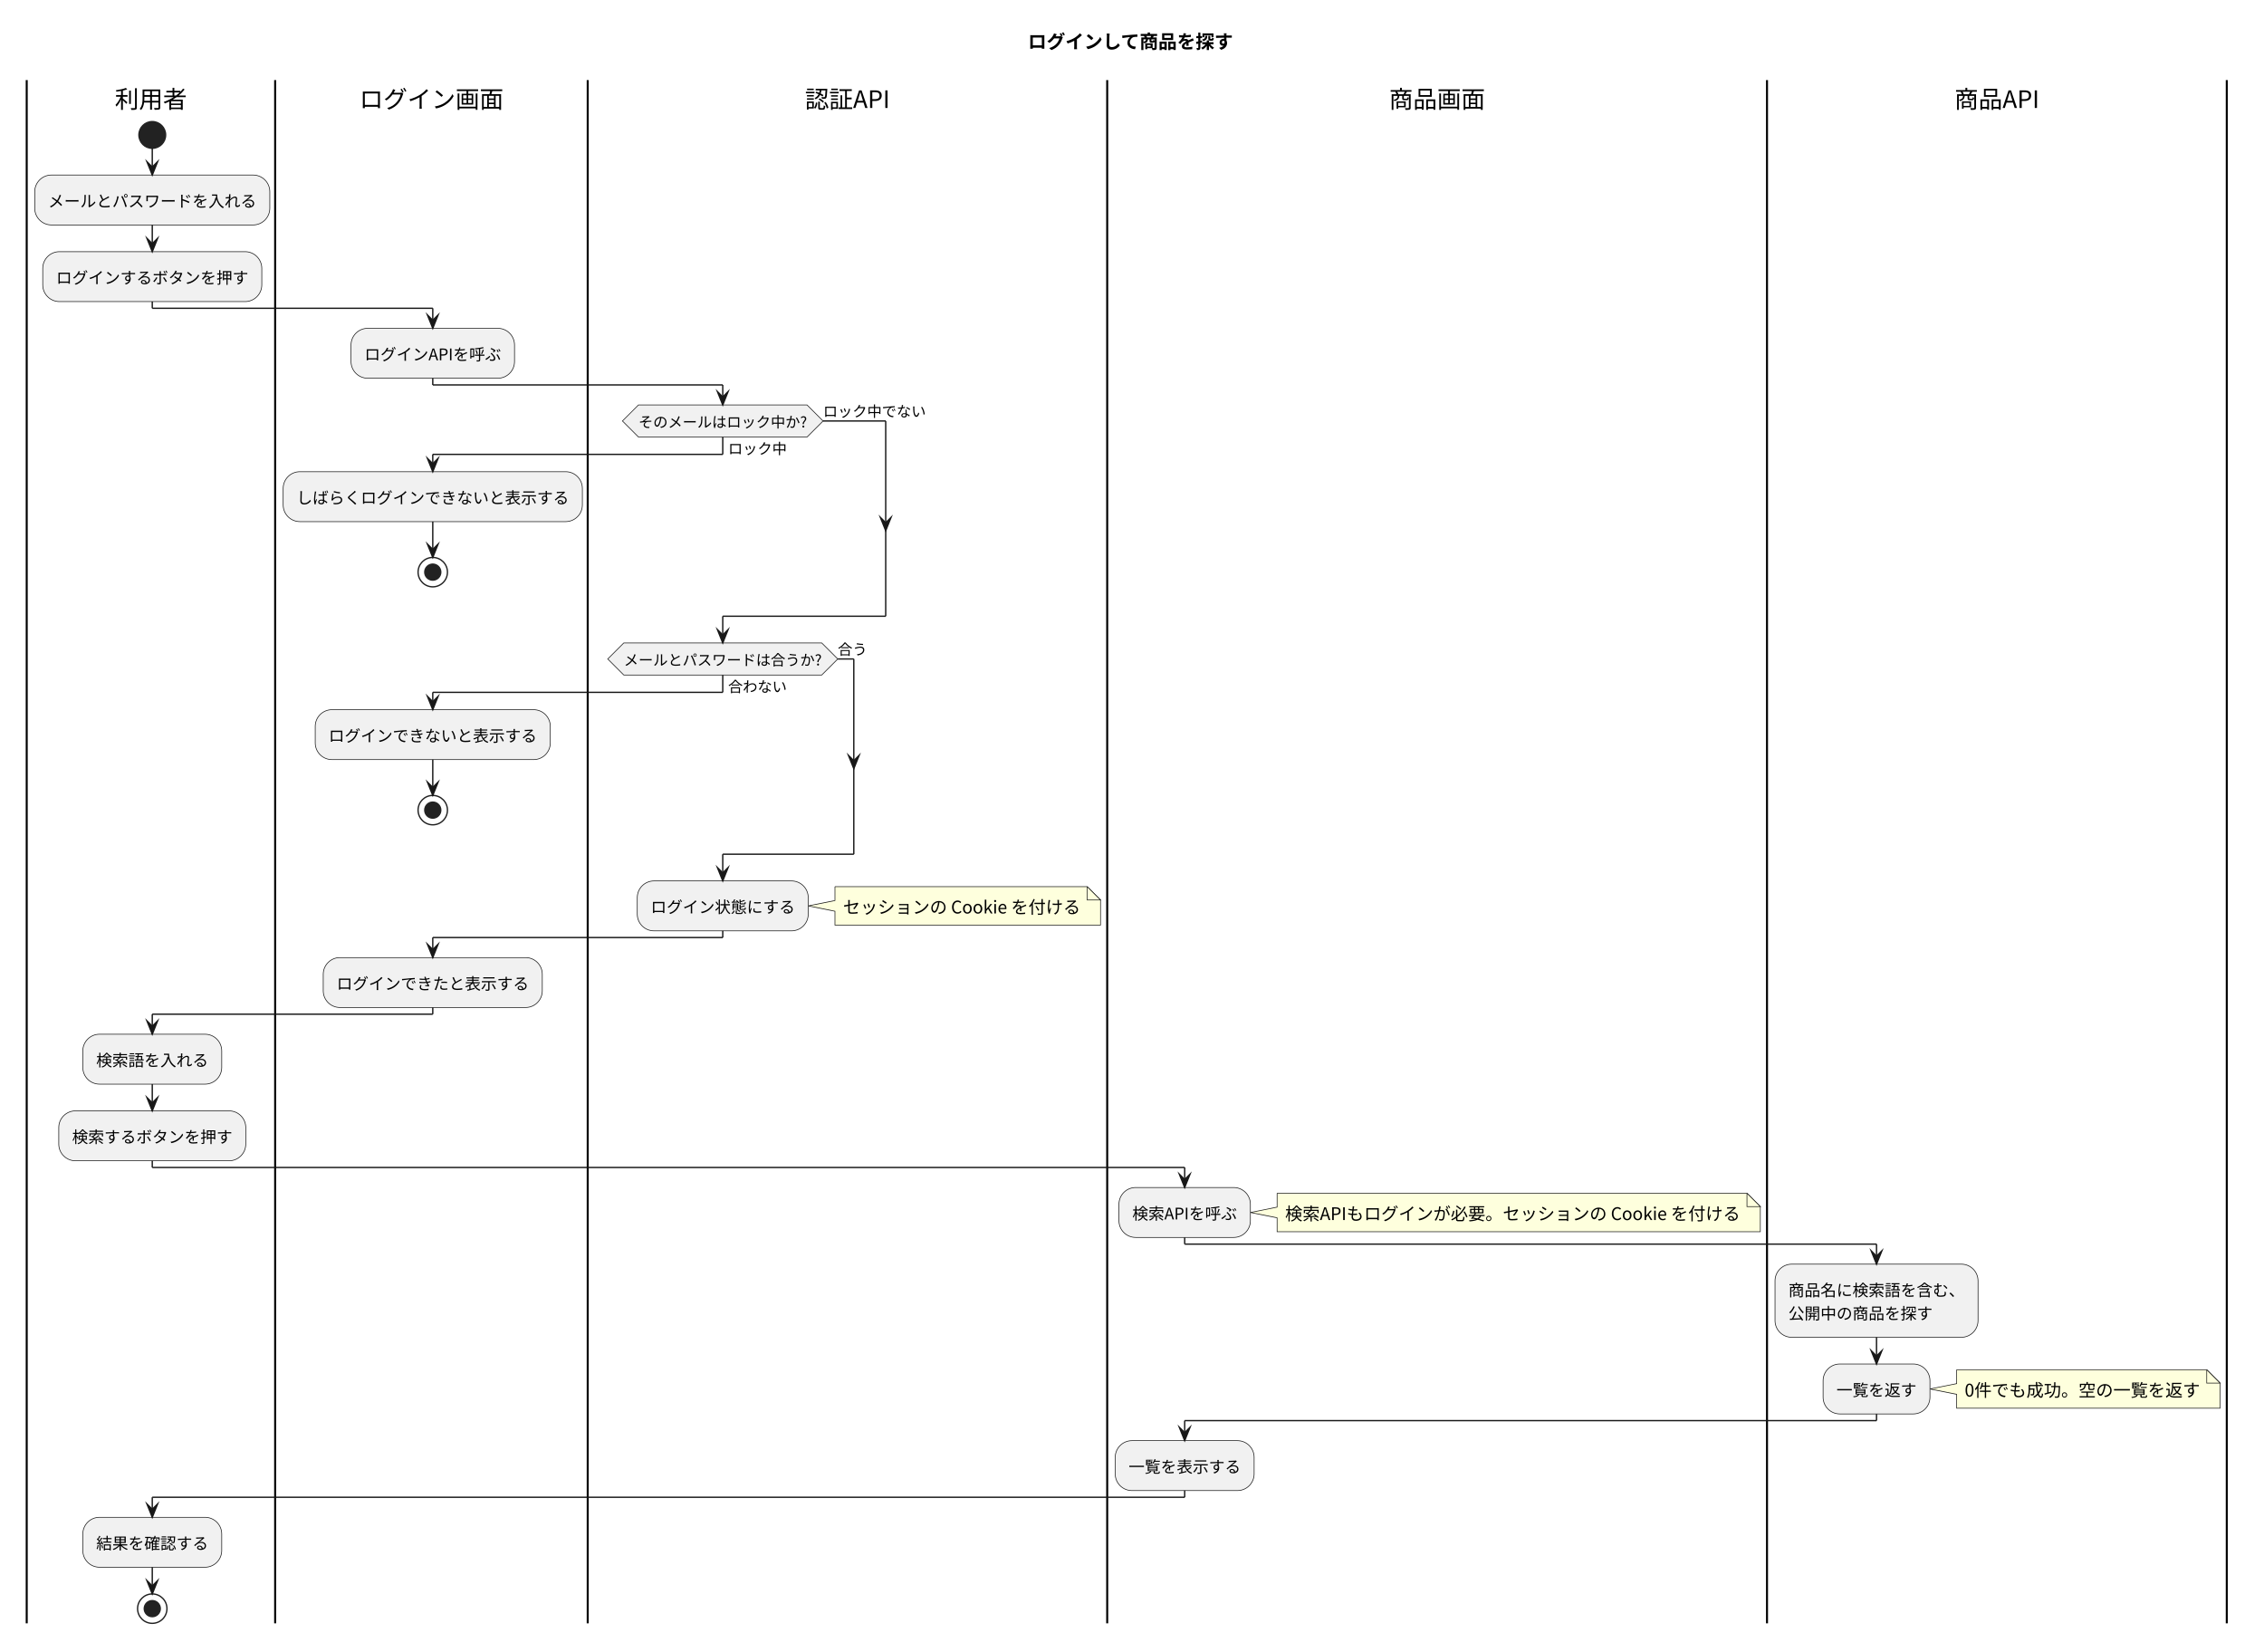
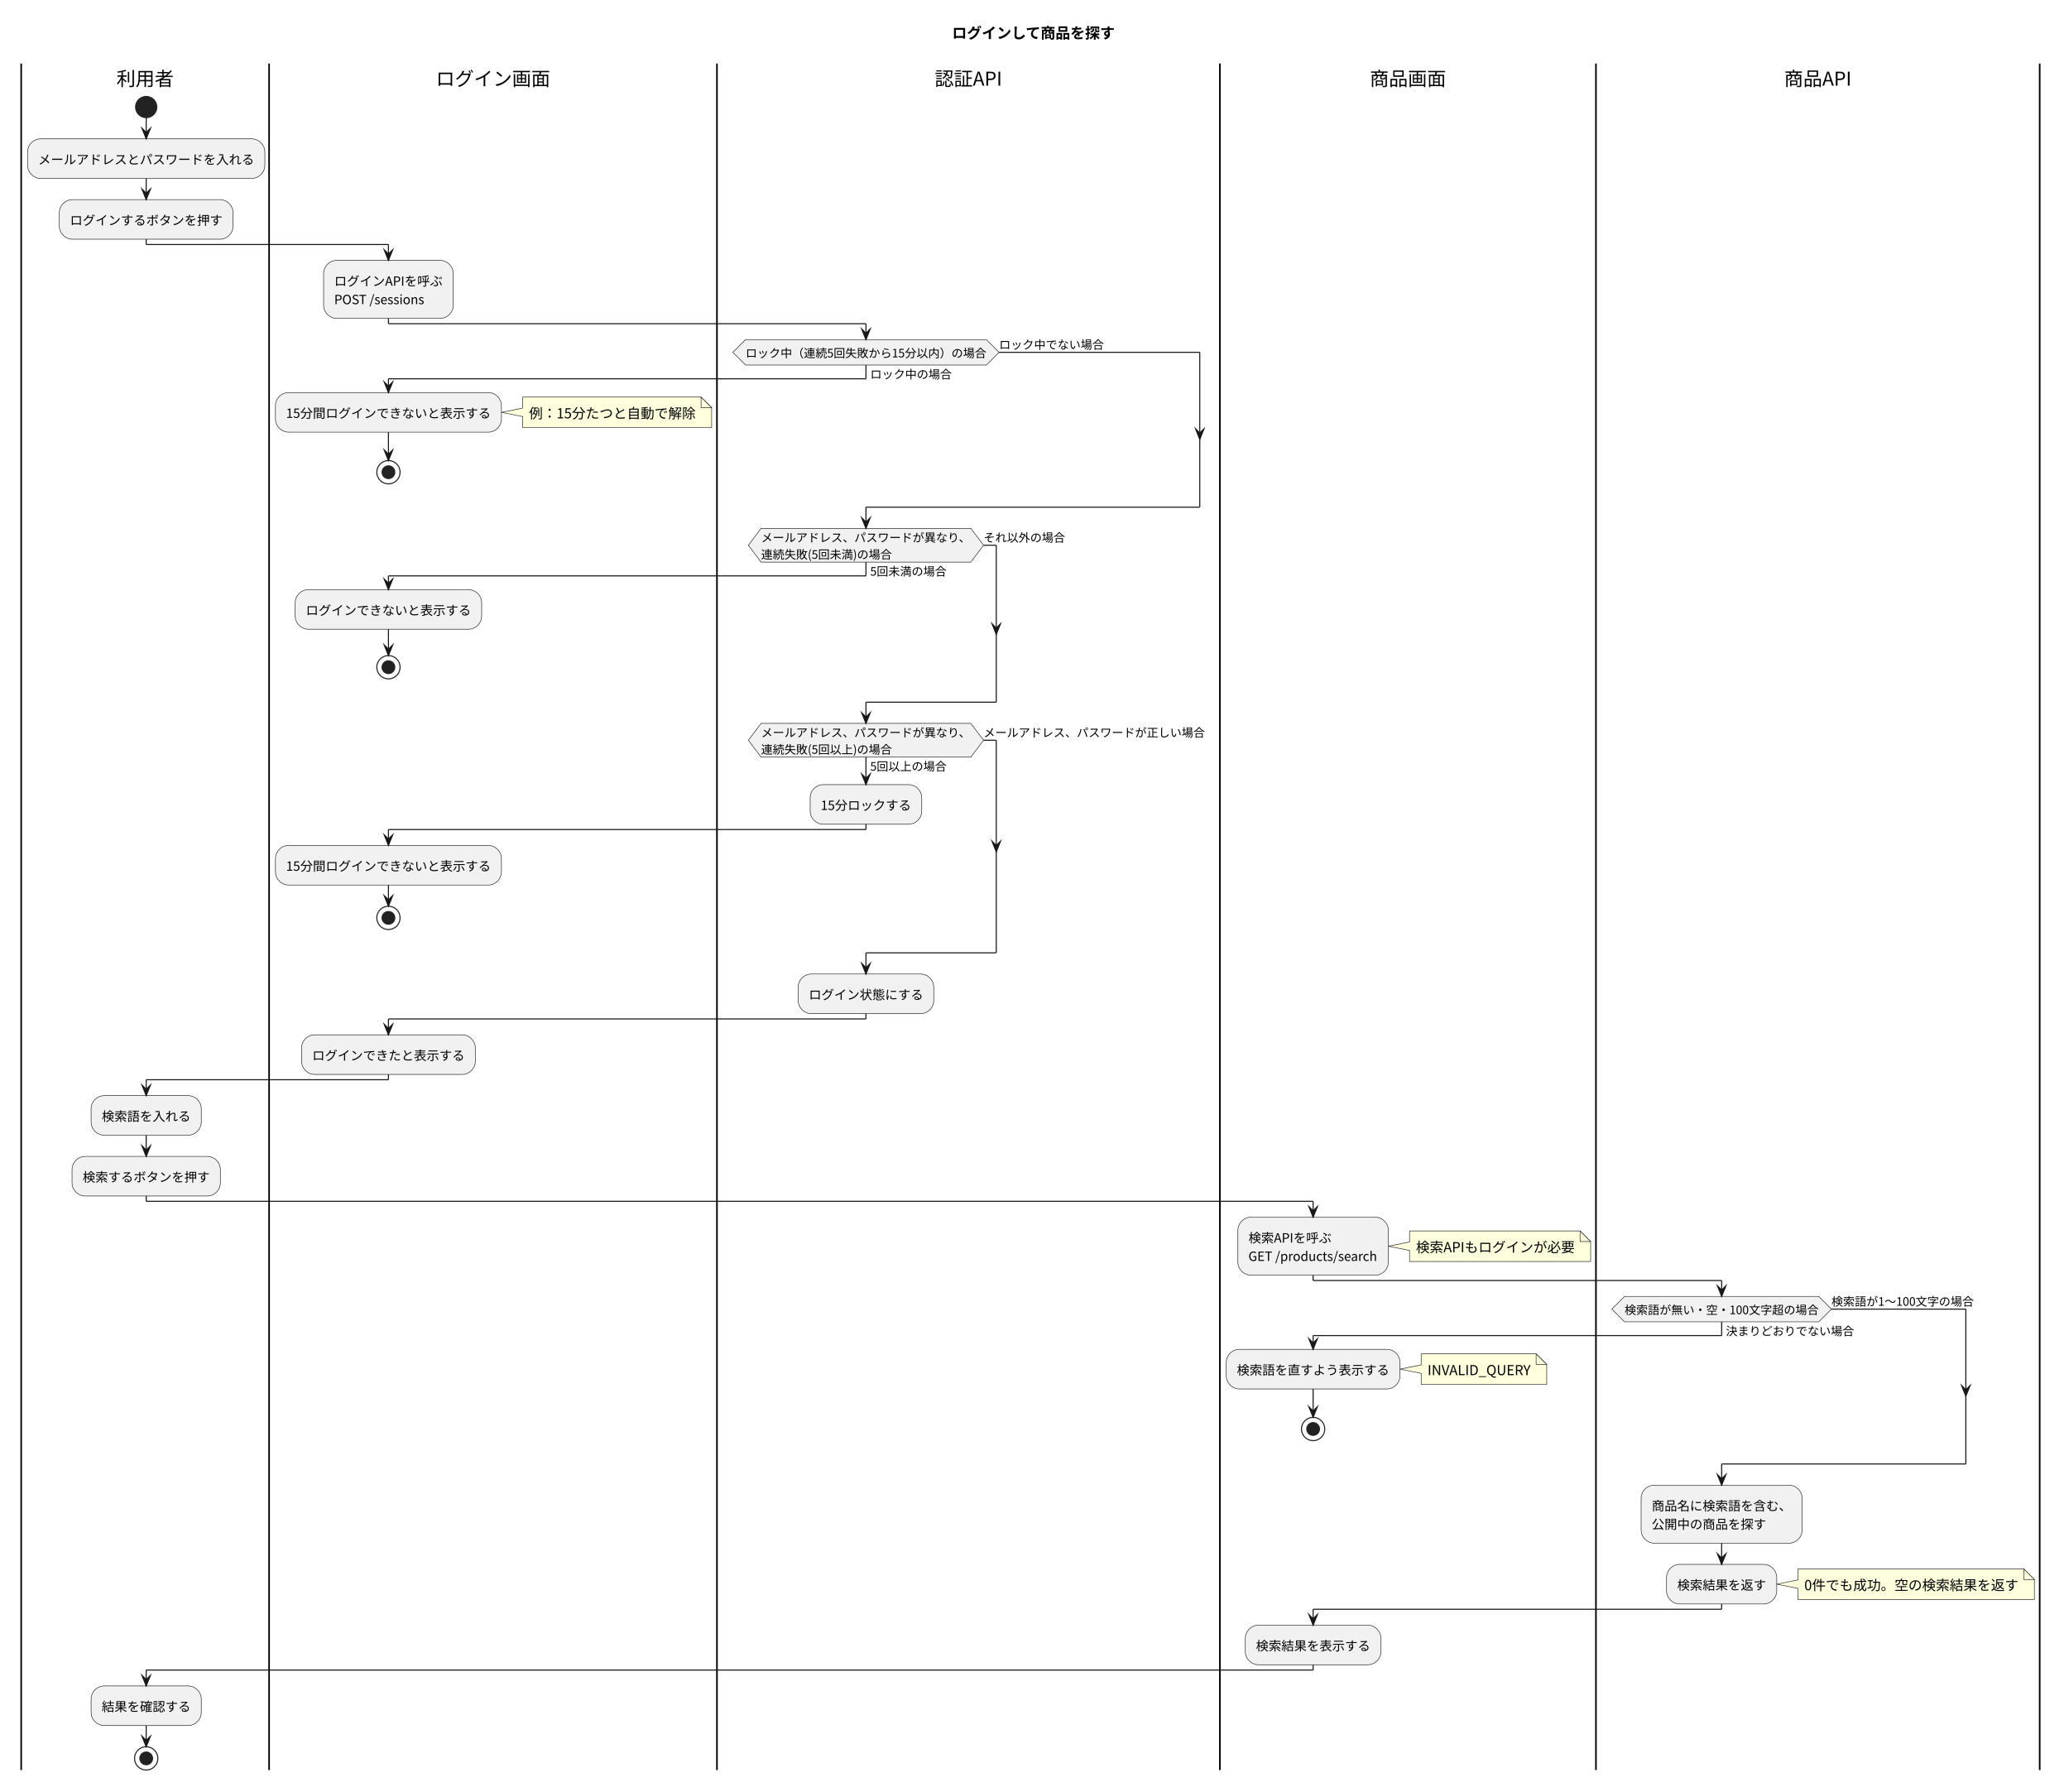
- <svg xmlns="http://www.w3.org/2000/svg" version="1.1" data-diagram-type="ACTIVITY" style="width:1695px;height:1236px;background:#FFFFFF;" width="1695px" height="1236px" viewBox="0 0 1695 1236" zoomAndPan="magnify" preserveAspectRatio="none" contentStyleType="text/css">
+ <svg xmlns="http://www.w3.org/2000/svg" version="1.1" data-diagram-type="ACTIVITY" style="width:1953px;height:1691px;background:#FFFFFF;" width="1953px" height="1691px" viewBox="0 0 1953 1691" zoomAndPan="magnify" preserveAspectRatio="none" contentStyleType="text/css">
  <defs />
  <g font-family="sans-serif" lengthAdjust="spacing">
    <g class="title" data-source-line="7">
-       <text x="769.572" y="36.24" fill="#000" font-size="14" textLength="153.999" font-weight="700" font-family="'Noto Sans CJK JP'">ログインして商品を探す</text>
+       <text x="898.68" y="36.24" fill="#000" font-size="14" textLength="153.999" font-weight="700" font-family="'Noto Sans CJK JP'">ログインして商品を探す</text>
    </g>
-     <rect x="20" y="59.956" width="1648.143" height="26.064" fill="none" style="stroke:none;" />
-     <ellipse cx="114.001" cy="101.02" rx="10" ry="10" fill="#222" style="stroke:#222;stroke-width:1;" />
-     <rect x="26" y="131.02" width="176.001" height="37.376" fill="#F1F1F1" style="stroke:#181818;stroke-width:0.5;" rx="12.5" ry="12.5" />
-     <text x="36" y="154.94" fill="#000" font-size="12" textLength="156.001" font-family="'Noto Sans CJK JP'">メールとパスワードを入れる</text>
-     <rect x="32" y="188.396" width="164.001" height="37.376" fill="#F1F1F1" style="stroke:#181818;stroke-width:0.5;" rx="12.5" ry="12.5" />
-     <text x="42" y="212.316" fill="#000" font-size="12" textLength="144.001" font-family="'Noto Sans CJK JP'">ログインするボタンを押す</text>
-     <rect x="62" y="774.204" width="104.001" height="37.376" fill="#F1F1F1" style="stroke:#181818;stroke-width:0.5;" rx="12.5" ry="12.5" />
-     <text x="72" y="798.124" fill="#000" font-size="12" textLength="84.001" font-family="'Noto Sans CJK JP'">検索語を入れる</text>
-     <rect x="44" y="831.58" width="140.001" height="37.376" fill="#F1F1F1" style="stroke:#181818;stroke-width:0.5;" rx="12.5" ry="12.5" />
-     <text x="54" y="855.501" fill="#000" font-size="12" textLength="120.001" font-family="'Noto Sans CJK JP'">検索するボタンを押す</text>
-     <rect x="62" y="1135.837" width="104.001" height="37.376" fill="#F1F1F1" style="stroke:#181818;stroke-width:0.5;" rx="12.5" ry="12.5" />
-     <text x="72" y="1159.757" fill="#000" font-size="12" textLength="84.001" font-family="'Noto Sans CJK JP'">結果を確認する</text>
-     <ellipse cx="114.001" cy="1204.213" rx="11" ry="11" fill="none" style="stroke:#222;stroke-width:1;" />
-     <ellipse cx="114.001" cy="1204.213" rx="6" ry="6" fill="#222" style="stroke:#222;stroke-width:1;" />
-     <line x1="20" y1="59.956" x2="20" y2="1215.213" style="stroke:#000;stroke-width:1.5;" />
-     <rect x="262.798" y="245.772" width="122.409" height="37.376" fill="#F1F1F1" style="stroke:#181818;stroke-width:0.5;" rx="12.5" ry="12.5" />
-     <text x="272.798" y="269.692" fill="#000" font-size="12" textLength="102.409" font-family="'Noto Sans CJK JP'">ログインAPIを呼ぶ</text>
-     <rect x="212.001" y="353.112" width="224.002" height="37.376" fill="#F1F1F1" style="stroke:#181818;stroke-width:0.5;" rx="12.5" ry="12.5" />
-     <text x="222.001" y="377.032" fill="#000" font-size="12" textLength="204.002" font-family="'Noto Sans CJK JP'">しばらくログインできないと表示する</text>
-     <ellipse cx="324.002" cy="428.3" rx="11" ry="11" fill="none" style="stroke:#222;stroke-width:1;" />
-     <ellipse cx="324.002" cy="428.3" rx="6" ry="6" fill="#222" style="stroke:#222;stroke-width:1;" />
-     <rect x="236.001" y="531.264" width="176.001" height="37.376" fill="#F1F1F1" style="stroke:#181818;stroke-width:0.5;" rx="12.5" ry="12.5" />
-     <text x="246.001" y="555.184" fill="#000" font-size="12" textLength="156.001" font-family="'Noto Sans CJK JP'">ログインできないと表示する</text>
-     <ellipse cx="324.002" cy="606.452" rx="11" ry="11" fill="none" style="stroke:#222;stroke-width:1;" />
-     <ellipse cx="324.002" cy="606.452" rx="6" ry="6" fill="#222" style="stroke:#222;stroke-width:1;" />
-     <rect x="242.001" y="716.828" width="164.001" height="37.376" fill="#F1F1F1" style="stroke:#181818;stroke-width:0.5;" rx="12.5" ry="12.5" />
-     <text x="252.001" y="740.748" fill="#000" font-size="12" textLength="144.001" font-family="'Noto Sans CJK JP'">ログインできたと表示する</text>
-     <line x1="206.001" y1="59.956" x2="206.001" y2="1215.213" style="stroke:#000;stroke-width:1.5;" />
-     <polygon points="478.003,303.148,604.216,303.148,616.216,315.148,604.216,327.148,478.003,327.148,466.003,315.148,478.003,303.148" fill="#F1F1F1" style="stroke:#181818;stroke-width:0.5;stroke-linejoin:miter;stroke-miterlimit:10;" />
-     <text x="545.109" y="339.908" fill="#000" font-size="11" textLength="44" font-family="'Noto Sans CJK JP'">ロック中</text>
-     <text x="478.003" y="319.944" fill="#000" font-size="11" textLength="126.213" font-family="'Noto Sans CJK JP'">そのメールはロック中か?</text>
-     <text x="616.216" y="311.98" fill="#000" font-size="11" textLength="76.999" font-family="'Noto Sans CJK JP'">ロック中でない</text>
-     <polygon points="467.003,481.3,615.216,481.3,627.216,493.3,615.216,505.3,467.003,505.3,455.003,493.3,467.003,481.3" fill="#F1F1F1" style="stroke:#181818;stroke-width:0.5;stroke-linejoin:miter;stroke-miterlimit:10;" />
-     <text x="545.109" y="518.06" fill="#000" font-size="11" textLength="44" font-family="'Noto Sans CJK JP'">合わない</text>
-     <text x="467.003" y="498.096" fill="#000" font-size="11" textLength="148.213" font-family="'Noto Sans CJK JP'">メールとパスワードは合うか?</text>
-     <text x="627.216" y="490.132" fill="#000" font-size="11" textLength="22" font-family="'Noto Sans CJK JP'">合う</text>
-     <path d="M625.11,663.728 L625.11,674.14 L605.11,678.14 L625.11,682.14 L625.11,692.552 A0,0 0 0 0 625.11,692.552 L823.937,692.552 A0,0 0 0 0 823.937,692.552 L823.937,673.728 L813.937,663.728 L625.11,663.728 A0,0 0 0 0 625.11,663.728" style="stroke:#181818;stroke-width:0.5;" fill="#FEFFDD" />
-     <path d="M813.937,663.728 L813.937,673.728 L823.937,673.728 L813.937,663.728" style="stroke:#181818;stroke-width:0.5;" fill="#FEFFDD" />
-     <text x="631.11" y="683.808" fill="#000" font-size="13" textLength="177.827" font-family="'Noto Sans CJK JP'">セッションの Cookie を付ける</text>
-     <rect x="477.109" y="659.452" width="128.001" height="37.376" fill="#F1F1F1" style="stroke:#181818;stroke-width:0.5;" rx="12.5" ry="12.5" />
-     <text x="487.109" y="683.372" fill="#000" font-size="12" textLength="108.001" font-family="'Noto Sans CJK JP'">ログイン状態にする</text>
-     <line x1="440.003" y1="59.956" x2="440.003" y2="1215.213" style="stroke:#000;stroke-width:1.5;" />
-     <path d="M956.141,893.233 L956.141,903.645 L936.141,907.645 L956.141,911.645 L956.141,922.057 A0,0 0 0 0 956.141,922.057 L1317.911,922.057 A0,0 0 0 0 1317.911,922.057 L1317.911,903.233 L1307.911,893.233 L956.141,893.233 A0,0 0 0 0 956.141,893.233" style="stroke:#181818;stroke-width:0.5;" fill="#FEFFDD" />
-     <path d="M1307.911,893.233 L1307.911,903.233 L1317.911,903.233 L1307.911,893.233" style="stroke:#181818;stroke-width:0.5;" fill="#FEFFDD" />
-     <text x="962.141" y="913.313" fill="#000" font-size="13" textLength="340.769" font-family="'Noto Sans CJK JP'">検索APIもログインが必要。セッションの Cookie を付ける</text>
-     <rect x="837.733" y="888.957" width="98.409" height="37.376" fill="#F1F1F1" style="stroke:#181818;stroke-width:0.5;" rx="12.5" ry="12.5" />
-     <text x="847.733" y="912.877" fill="#000" font-size="12" textLength="78.409" font-family="'Noto Sans CJK JP'">検索APIを呼ぶ</text>
-     <rect x="834.937" y="1078.461" width="104.001" height="37.376" fill="#F1F1F1" style="stroke:#181818;stroke-width:0.5;" rx="12.5" ry="12.5" />
-     <text x="844.937" y="1102.381" fill="#000" font-size="12" textLength="84.001" font-family="'Noto Sans CJK JP'">一覧を表示する</text>
-     <line x1="828.937" y1="59.956" x2="828.937" y2="1215.213" style="stroke:#000;stroke-width:1.5;" />
-     <rect x="1328.911" y="946.333" width="152.001" height="54.752" fill="#F1F1F1" style="stroke:#181818;stroke-width:0.5;" rx="12.5" ry="12.5" />
-     <text x="1338.911" y="970.253" fill="#000" font-size="12" textLength="132.001" font-family="'Noto Sans CJK JP'">商品名に検索語を含む、</text>
-     <text x="1338.911" y="987.629" fill="#000" font-size="12" textLength="108.001" font-family="'Noto Sans CJK JP'">公開中の商品を探す</text>
-     <path d="M1464.912,1025.361 L1464.912,1035.773 L1444.912,1039.773 L1464.912,1043.773 L1464.912,1054.185 A0,0 0 0 0 1464.912,1054.185 L1662.127,1054.185 A0,0 0 0 0 1662.127,1054.185 L1662.127,1035.361 L1652.127,1025.361 L1464.912,1025.361 A0,0 0 0 0 1464.912,1025.361" style="stroke:#181818;stroke-width:0.5;" fill="#FEFFDD" />
-     <path d="M1652.127,1025.361 L1652.127,1035.361 L1662.127,1035.361 L1652.127,1025.361" style="stroke:#181818;stroke-width:0.5;" fill="#FEFFDD" />
-     <text x="1470.912" y="1045.441" fill="#000" font-size="13" textLength="176.215" font-family="'Noto Sans CJK JP'">0件でも成功。空の一覧を返す</text>
-     <rect x="1364.911" y="1021.085" width="80" height="37.376" fill="#F1F1F1" style="stroke:#181818;stroke-width:0.5;" rx="12.5" ry="12.5" />
-     <text x="1374.911" y="1045.005" fill="#000" font-size="12" textLength="60" font-family="'Noto Sans CJK JP'">一覧を返す</text>
-     <line x1="1322.911" y1="59.956" x2="1322.911" y2="1215.213" style="stroke:#000;stroke-width:1.5;" />
-     <line x1="1667.127" y1="59.956" x2="1667.127" y2="1215.213" style="stroke:#000;stroke-width:1.5;" />
-     <line x1="114.001" y1="111.02" x2="114.001" y2="131.02" style="stroke:#181818;stroke-width:1;" />
-     <polygon points="110.001,121.02,114.001,131.02,118.001,121.02,114.001,125.02" fill="#181818" style="stroke:#181818;stroke-width:1;stroke-linejoin:miter;stroke-miterlimit:10;" />
-     <line x1="114.001" y1="168.396" x2="114.001" y2="188.396" style="stroke:#181818;stroke-width:1;" />
-     <polygon points="110.001,178.396,114.001,188.396,118.001,178.396,114.001,182.396" fill="#181818" style="stroke:#181818;stroke-width:1;stroke-linejoin:miter;stroke-miterlimit:10;" />
-     <line x1="114.001" y1="811.58" x2="114.001" y2="831.58" style="stroke:#181818;stroke-width:1;" />
-     <polygon points="110.001,821.58,114.001,831.58,118.001,821.58,114.001,825.58" fill="#181818" style="stroke:#181818;stroke-width:1;stroke-linejoin:miter;stroke-miterlimit:10;" />
-     <line x1="114.001" y1="1173.213" x2="114.001" y2="1193.213" style="stroke:#181818;stroke-width:1;" />
-     <polygon points="110.001,1183.213,114.001,1193.213,118.001,1183.213,114.001,1187.213" fill="#181818" style="stroke:#181818;stroke-width:1;stroke-linejoin:miter;stroke-miterlimit:10;" />
-     <line x1="324.002" y1="390.488" x2="324.002" y2="417.3" style="stroke:#181818;stroke-width:1;" />
-     <polygon points="320.002,407.3,324.002,417.3,328.002,407.3,324.002,411.3" fill="#181818" style="stroke:#181818;stroke-width:1;stroke-linejoin:miter;stroke-miterlimit:10;" />
-     <line x1="324.002" y1="568.64" x2="324.002" y2="595.452" style="stroke:#181818;stroke-width:1;" />
-     <polygon points="320.002,585.452,324.002,595.452,328.002,585.452,324.002,589.452" fill="#181818" style="stroke:#181818;stroke-width:1;stroke-linejoin:miter;stroke-miterlimit:10;" />
-     <line x1="616.216" y1="315.148" x2="663.11" y2="315.148" style="stroke:#181818;stroke-width:1;" />
-     <polygon points="659.11,387.3,663.11,397.3,667.11,387.3,663.11,391.3" fill="#181818" style="stroke:#181818;stroke-width:1;stroke-linejoin:miter;stroke-miterlimit:10;" />
-     <line x1="663.11" y1="315.148" x2="663.11" y2="461.3" style="stroke:#181818;stroke-width:1;" />
-     <line x1="663.11" y1="461.3" x2="541.109" y2="461.3" style="stroke:#181818;stroke-width:1;" />
-     <line x1="541.109" y1="461.3" x2="541.109" y2="481.3" style="stroke:#181818;stroke-width:1;" />
-     <polygon points="537.109,471.3,541.109,481.3,545.109,471.3,541.109,475.3" fill="#181818" style="stroke:#181818;stroke-width:1;stroke-linejoin:miter;stroke-miterlimit:10;" />
-     <line x1="627.216" y1="493.3" x2="639.216" y2="493.3" style="stroke:#181818;stroke-width:1;" />
-     <polygon points="635.216,565.452,639.216,575.452,643.216,565.452,639.216,569.452" fill="#181818" style="stroke:#181818;stroke-width:1;stroke-linejoin:miter;stroke-miterlimit:10;" />
-     <line x1="639.216" y1="493.3" x2="639.216" y2="639.452" style="stroke:#181818;stroke-width:1;" />
-     <line x1="639.216" y1="639.452" x2="541.109" y2="639.452" style="stroke:#181818;stroke-width:1;" />
-     <line x1="541.109" y1="639.452" x2="541.109" y2="659.452" style="stroke:#181818;stroke-width:1;" />
-     <polygon points="537.109,649.452,541.109,659.452,545.109,649.452,541.109,653.452" fill="#181818" style="stroke:#181818;stroke-width:1;stroke-linejoin:miter;stroke-miterlimit:10;" />
-     <line x1="1404.911" y1="1001.085" x2="1404.911" y2="1021.085" style="stroke:#181818;stroke-width:1;" />
-     <polygon points="1400.911,1011.085,1404.911,1021.085,1408.911,1011.085,1404.911,1015.085" fill="#181818" style="stroke:#181818;stroke-width:1;stroke-linejoin:miter;stroke-miterlimit:10;" />
-     <line x1="114.001" y1="225.772" x2="114.001" y2="230.772" style="stroke:#181818;stroke-width:1;" />
-     <line x1="114.001" y1="230.772" x2="324.002" y2="230.772" style="stroke:#181818;stroke-width:1;" />
-     <line x1="324.002" y1="230.772" x2="324.002" y2="245.772" style="stroke:#181818;stroke-width:1;" />
-     <polygon points="320.002,235.772,324.002,245.772,328.002,235.772,324.002,239.772" fill="#181818" style="stroke:#181818;stroke-width:1;stroke-linejoin:miter;stroke-miterlimit:10;" />
-     <line x1="541.109" y1="327.148" x2="541.109" y2="340.13" style="stroke:#181818;stroke-width:1;" />
-     <line x1="541.109" y1="340.13" x2="324.002" y2="340.13" style="stroke:#181818;stroke-width:1;" />
-     <line x1="324.002" y1="340.13" x2="324.002" y2="353.112" style="stroke:#181818;stroke-width:1;" />
-     <polygon points="320.002,343.112,324.002,353.112,328.002,343.112,324.002,347.112" fill="#181818" style="stroke:#181818;stroke-width:1;stroke-linejoin:miter;stroke-miterlimit:10;" />
-     <line x1="324.002" y1="283.148" x2="324.002" y2="288.148" style="stroke:#181818;stroke-width:1;" />
-     <line x1="324.002" y1="288.148" x2="541.109" y2="288.148" style="stroke:#181818;stroke-width:1;" />
-     <line x1="541.109" y1="288.148" x2="541.109" y2="303.148" style="stroke:#181818;stroke-width:1;" />
-     <polygon points="537.109,293.148,541.109,303.148,545.109,293.148,541.109,297.148" fill="#181818" style="stroke:#181818;stroke-width:1;stroke-linejoin:miter;stroke-miterlimit:10;" />
-     <line x1="541.109" y1="505.3" x2="541.109" y2="518.282" style="stroke:#181818;stroke-width:1;" />
-     <line x1="541.109" y1="518.282" x2="324.002" y2="518.282" style="stroke:#181818;stroke-width:1;" />
-     <line x1="324.002" y1="518.282" x2="324.002" y2="531.264" style="stroke:#181818;stroke-width:1;" />
-     <polygon points="320.002,521.264,324.002,531.264,328.002,521.264,324.002,525.264" fill="#181818" style="stroke:#181818;stroke-width:1;stroke-linejoin:miter;stroke-miterlimit:10;" />
-     <line x1="541.109" y1="696.828" x2="541.109" y2="701.828" style="stroke:#181818;stroke-width:1;" />
-     <line x1="541.109" y1="701.828" x2="324.002" y2="701.828" style="stroke:#181818;stroke-width:1;" />
-     <line x1="324.002" y1="701.828" x2="324.002" y2="716.828" style="stroke:#181818;stroke-width:1;" />
-     <polygon points="320.002,706.828,324.002,716.828,328.002,706.828,324.002,710.828" fill="#181818" style="stroke:#181818;stroke-width:1;stroke-linejoin:miter;stroke-miterlimit:10;" />
-     <line x1="324.002" y1="754.204" x2="324.002" y2="759.204" style="stroke:#181818;stroke-width:1;" />
-     <line x1="324.002" y1="759.204" x2="114.001" y2="759.204" style="stroke:#181818;stroke-width:1;" />
-     <line x1="114.001" y1="759.204" x2="114.001" y2="774.204" style="stroke:#181818;stroke-width:1;" />
-     <polygon points="110.001,764.204,114.001,774.204,118.001,764.204,114.001,768.204" fill="#181818" style="stroke:#181818;stroke-width:1;stroke-linejoin:miter;stroke-miterlimit:10;" />
-     <line x1="114.001" y1="868.957" x2="114.001" y2="873.957" style="stroke:#181818;stroke-width:1;" />
-     <line x1="114.001" y1="873.957" x2="886.937" y2="873.957" style="stroke:#181818;stroke-width:1;" />
-     <line x1="886.937" y1="873.957" x2="886.937" y2="888.957" style="stroke:#181818;stroke-width:1;" />
-     <polygon points="882.937,878.957,886.937,888.957,890.937,878.957,886.937,882.957" fill="#181818" style="stroke:#181818;stroke-width:1;stroke-linejoin:miter;stroke-miterlimit:10;" />
-     <line x1="886.937" y1="926.333" x2="886.937" y2="931.333" style="stroke:#181818;stroke-width:1;" />
-     <line x1="886.937" y1="931.333" x2="1404.911" y2="931.333" style="stroke:#181818;stroke-width:1;" />
-     <line x1="1404.911" y1="931.333" x2="1404.911" y2="946.333" style="stroke:#181818;stroke-width:1;" />
-     <polygon points="1400.911,936.333,1404.911,946.333,1408.911,936.333,1404.911,940.333" fill="#181818" style="stroke:#181818;stroke-width:1;stroke-linejoin:miter;stroke-miterlimit:10;" />
-     <line x1="1404.911" y1="1058.461" x2="1404.911" y2="1063.461" style="stroke:#181818;stroke-width:1;" />
-     <line x1="1404.911" y1="1063.461" x2="886.937" y2="1063.461" style="stroke:#181818;stroke-width:1;" />
-     <line x1="886.937" y1="1063.461" x2="886.937" y2="1078.461" style="stroke:#181818;stroke-width:1;" />
-     <polygon points="882.937,1068.461,886.937,1078.461,890.937,1068.461,886.937,1072.461" fill="#181818" style="stroke:#181818;stroke-width:1;stroke-linejoin:miter;stroke-miterlimit:10;" />
-     <line x1="886.937" y1="1115.837" x2="886.937" y2="1120.837" style="stroke:#181818;stroke-width:1;" />
-     <line x1="886.937" y1="1120.837" x2="114.001" y2="1120.837" style="stroke:#181818;stroke-width:1;" />
-     <line x1="114.001" y1="1120.837" x2="114.001" y2="1135.837" style="stroke:#181818;stroke-width:1;" />
-     <polygon points="110.001,1125.837,114.001,1135.837,118.001,1125.837,114.001,1129.837" fill="#181818" style="stroke:#181818;stroke-width:1;stroke-linejoin:miter;stroke-miterlimit:10;" />
-     <text x="86.001" y="80.836" fill="#000" font-size="18" textLength="54" font-family="'Noto Sans CJK JP'">利用者</text>
-     <text x="269.002" y="80.836" fill="#000" font-size="18" textLength="107.999" font-family="'Noto Sans CJK JP'">ログイン画面</text>
-     <text x="602.664" y="80.836" fill="#000" font-size="18" textLength="63.612" font-family="'Noto Sans CJK JP'">認証API</text>
-     <text x="1039.924" y="80.836" fill="#000" font-size="18" textLength="72" font-family="'Noto Sans CJK JP'">商品画面</text>
-     <text x="1463.213" y="80.836" fill="#000" font-size="18" textLength="63.612" font-family="'Noto Sans CJK JP'">商品API</text>
+     <rect x="20" y="59.956" width="1906.358" height="26.064" fill="none" style="stroke:none;" />
+     <ellipse cx="138.001" cy="101.02" rx="10" ry="10" fill="#222" style="stroke:#222;stroke-width:1;" />
+     <rect x="26" y="131.02" width="224.002" height="37.376" fill="#F1F1F1" style="stroke:#181818;stroke-width:0.5;" rx="12.5" ry="12.5" />
+     <text x="36" y="154.94" fill="#000" font-size="12" textLength="204.002" font-family="'Noto Sans CJK JP'">メールアドレスとパスワードを入れる</text>
+     <rect x="56" y="188.396" width="164.001" height="37.376" fill="#F1F1F1" style="stroke:#181818;stroke-width:0.5;" rx="12.5" ry="12.5" />
+     <text x="66" y="212.316" fill="#000" font-size="12" textLength="144.001" font-family="'Noto Sans CJK JP'">ログインするボタンを押す</text>
+     <rect x="86" y="1034.044" width="104.001" height="37.376" fill="#F1F1F1" style="stroke:#181818;stroke-width:0.5;" rx="12.5" ry="12.5" />
+     <text x="96" y="1057.964" fill="#000" font-size="12" textLength="84.001" font-family="'Noto Sans CJK JP'">検索語を入れる</text>
+     <rect x="68" y="1091.42" width="140.001" height="37.376" fill="#F1F1F1" style="stroke:#181818;stroke-width:0.5;" rx="12.5" ry="12.5" />
+     <text x="78" y="1115.34" fill="#000" font-size="12" textLength="120.001" font-family="'Noto Sans CJK JP'">検索するボタンを押す</text>
+     <rect x="86" y="1591.205" width="104.001" height="37.376" fill="#F1F1F1" style="stroke:#181818;stroke-width:0.5;" rx="12.5" ry="12.5" />
+     <text x="96" y="1615.125" fill="#000" font-size="12" textLength="84.001" font-family="'Noto Sans CJK JP'">結果を確認する</text>
+     <ellipse cx="138.001" cy="1659.581" rx="11" ry="11" fill="none" style="stroke:#222;stroke-width:1;" />
+     <ellipse cx="138.001" cy="1659.581" rx="6" ry="6" fill="#222" style="stroke:#222;stroke-width:1;" />
+     <line x1="20" y1="59.956" x2="20" y2="1670.581" style="stroke:#000;stroke-width:1.5;" />
+     <rect x="305.458" y="245.772" width="122.409" height="54.752" fill="#F1F1F1" style="stroke:#181818;stroke-width:0.5;" rx="12.5" ry="12.5" />
+     <text x="315.458" y="269.692" fill="#000" font-size="12" textLength="102.409" font-family="'Noto Sans CJK JP'">ログインAPIを呼ぶ</text>
+     <text x="315.458" y="287.068" fill="#000" font-size="12" textLength="85.237" font-family="'Noto Sans CJK JP'">POST /sessions</text>
+     <path d="M493.323,374.764 L493.323,385.176 L473.323,389.176 L493.323,393.176 L493.323,403.588 A0,0 0 0 0 493.323,403.588 L671.753,403.588 A0,0 0 0 0 671.753,403.588 L671.753,384.764 L661.753,374.764 L493.323,374.764 A0,0 0 0 0 493.323,374.764" style="stroke:#181818;stroke-width:0.5;" fill="#FEFFDD" />
+     <path d="M661.753,374.764 L661.753,384.764 L671.753,384.764 L661.753,374.764" style="stroke:#181818;stroke-width:0.5;" fill="#FEFFDD" />
+     <text x="499.323" y="394.844" fill="#000" font-size="13" textLength="157.43" font-family="'Noto Sans CJK JP'">例：15分たつと自動で解除</text>
+     <rect x="260.002" y="370.488" width="213.321" height="37.376" fill="#F1F1F1" style="stroke:#181818;stroke-width:0.5;" rx="12.5" ry="12.5" />
+     <text x="270.002" y="394.408" fill="#000" font-size="12" textLength="193.321" font-family="'Noto Sans CJK JP'">15分間ログインできないと表示する</text>
+     <ellipse cx="366.662" cy="445.676" rx="11" ry="11" fill="none" style="stroke:#222;stroke-width:1;" />
+     <ellipse cx="366.662" cy="445.676" rx="6" ry="6" fill="#222" style="stroke:#222;stroke-width:1;" />
+     <rect x="278.662" y="556.496" width="176.001" height="37.376" fill="#F1F1F1" style="stroke:#181818;stroke-width:0.5;" rx="12.5" ry="12.5" />
+     <text x="288.662" y="580.416" fill="#000" font-size="12" textLength="156.001" font-family="'Noto Sans CJK JP'">ログインできないと表示する</text>
+     <ellipse cx="366.662" cy="629.72" rx="11" ry="11" fill="none" style="stroke:#222;stroke-width:1;" />
+     <ellipse cx="366.662" cy="629.72" rx="6" ry="6" fill="#222" style="stroke:#222;stroke-width:1;" />
+     <rect x="260.002" y="797.916" width="213.321" height="37.376" fill="#F1F1F1" style="stroke:#181818;stroke-width:0.5;" rx="12.5" ry="12.5" />
+     <text x="270.002" y="821.836" fill="#000" font-size="12" textLength="193.321" font-family="'Noto Sans CJK JP'">15分間ログインできないと表示する</text>
+     <ellipse cx="366.662" cy="866.292" rx="11" ry="11" fill="none" style="stroke:#222;stroke-width:1;" />
+     <ellipse cx="366.662" cy="866.292" rx="6" ry="6" fill="#222" style="stroke:#222;stroke-width:1;" />
+     <rect x="284.662" y="976.668" width="164.001" height="37.376" fill="#F1F1F1" style="stroke:#181818;stroke-width:0.5;" rx="12.5" ry="12.5" />
+     <text x="294.662" y="1000.588" fill="#000" font-size="12" textLength="144.001" font-family="'Noto Sans CJK JP'">ログインできたと表示する</text>
+     <line x1="254.002" y1="59.956" x2="254.002" y2="1670.581" style="stroke:#000;stroke-width:1.5;" />
+     <polygon points="703.753,320.524,931.067,320.524,943.067,332.524,931.067,344.524,703.753,344.524,691.753,332.524,703.753,320.524" fill="#F1F1F1" style="stroke:#181818;stroke-width:0.5;stroke-linejoin:miter;stroke-miterlimit:10;" />
+     <text x="821.41" y="357.284" fill="#000" font-size="11" textLength="76.999" font-family="'Noto Sans CJK JP'">ロック中の場合</text>
+     <text x="703.753" y="337.32" fill="#000" font-size="11" textLength="227.313" font-family="'Noto Sans CJK JP'">ロック中（連続5回失敗から15分以内）の場合</text>
+     <text x="943.067" y="329.356" fill="#000" font-size="11" textLength="98.999" font-family="'Noto Sans CJK JP'">ロック中でない場合</text>
+     <polygon points="718.411,498.676,916.409,498.676,928.409,514.604,916.409,530.532,718.411,530.532,706.411,514.604,718.411,498.676" fill="#F1F1F1" style="stroke:#181818;stroke-width:0.5;stroke-linejoin:miter;stroke-miterlimit:10;" />
+     <text x="821.41" y="543.292" fill="#000" font-size="11" textLength="72.104" font-family="'Noto Sans CJK JP'">5回未満の場合</text>
+     <text x="718.411" y="511.436" fill="#000" font-size="11" textLength="197.999" font-family="'Noto Sans CJK JP'">メールアドレス、パスワードが異なり、</text>
+     <text x="718.411" y="527.364" fill="#000" font-size="11" textLength="123.54" font-family="'Noto Sans CJK JP'">連続失敗(5回未満)の場合</text>
+     <text x="928.409" y="511.436" fill="#000" font-size="11" textLength="76.999" font-family="'Noto Sans CJK JP'">それ以外の場合</text>
+     <rect x="764.75" y="740.54" width="105.321" height="37.376" fill="#F1F1F1" style="stroke:#181818;stroke-width:0.5;" rx="12.5" ry="12.5" />
+     <text x="774.75" y="764.46" fill="#000" font-size="12" textLength="85.321" font-family="'Noto Sans CJK JP'">15分ロックする</text>
+     <polygon points="718.411,682.72,916.409,682.72,928.409,698.648,916.409,714.576,718.411,714.576,706.411,698.648,718.411,682.72" fill="#F1F1F1" style="stroke:#181818;stroke-width:0.5;stroke-linejoin:miter;stroke-miterlimit:10;" />
+     <text x="821.41" y="727.336" fill="#000" font-size="11" textLength="72.104" font-family="'Noto Sans CJK JP'">5回以上の場合</text>
+     <text x="718.411" y="695.48" fill="#000" font-size="11" textLength="197.999" font-family="'Noto Sans CJK JP'">メールアドレス、パスワードが異なり、</text>
+     <text x="718.411" y="711.408" fill="#000" font-size="11" textLength="123.54" font-family="'Noto Sans CJK JP'">連続失敗(5回以上)の場合</text>
+     <text x="928.409" y="695.48" fill="#000" font-size="11" textLength="208.999" font-family="'Noto Sans CJK JP'">メールアドレス、パスワードが正しい場合</text>
+     <rect x="753.41" y="919.292" width="128.001" height="37.376" fill="#F1F1F1" style="stroke:#181818;stroke-width:0.5;" rx="12.5" ry="12.5" />
+     <text x="763.41" y="943.212" fill="#000" font-size="12" textLength="108.001" font-family="'Noto Sans CJK JP'">ログイン状態にする</text>
+     <line x1="676.753" y1="59.956" x2="676.753" y2="1670.581" style="stroke:#000;stroke-width:1.5;" />
+     <path d="M1330.528,1161.761 L1330.528,1172.173 L1310.528,1176.173 L1330.528,1180.173 L1330.528,1190.585 A0,0 0 0 0 1330.528,1190.585 L1501.47,1190.585 A0,0 0 0 0 1501.47,1190.585 L1501.47,1171.761 L1491.47,1161.761 L1330.528,1161.761 A0,0 0 0 0 1330.528,1161.761" style="stroke:#181818;stroke-width:0.5;" fill="#FEFFDD" />
+     <path d="M1491.47,1161.761 L1491.47,1171.761 L1501.47,1171.761 L1491.47,1161.761" style="stroke:#181818;stroke-width:0.5;" fill="#FEFFDD" />
+     <text x="1336.528" y="1181.841" fill="#000" font-size="13" textLength="149.942" font-family="'Noto Sans CJK JP'">検索APIもログインが必要</text>
+     <rect x="1168.475" y="1148.796" width="142.053" height="54.752" fill="#F1F1F1" style="stroke:#181818;stroke-width:0.5;" rx="12.5" ry="12.5" />
+     <text x="1178.475" y="1172.717" fill="#000" font-size="12" textLength="78.409" font-family="'Noto Sans CJK JP'">検索APIを呼ぶ</text>
+     <text x="1178.475" y="1190.093" fill="#000" font-size="12" textLength="122.053" font-family="'Noto Sans CJK JP'">GET /products/search</text>
+     <path d="M1341.502,1277.789 L1341.502,1288.201 L1321.502,1292.201 L1341.502,1296.201 L1341.502,1306.613 A0,0 0 0 0 1341.502,1306.613 L1460.002,1306.613 A0,0 0 0 0 1460.002,1306.613 L1460.002,1287.789 L1450.002,1277.789 L1341.502,1277.789 A0,0 0 0 0 1341.502,1277.789" style="stroke:#181818;stroke-width:0.5;" fill="#FEFFDD" />
+     <path d="M1450.002,1277.789 L1450.002,1287.789 L1460.002,1287.789 L1450.002,1277.789" style="stroke:#181818;stroke-width:0.5;" fill="#FEFFDD" />
+     <text x="1347.502" y="1297.869" fill="#000" font-size="13" textLength="97.5" font-family="'Noto Sans CJK JP'">INVALID_QUERY</text>
+     <rect x="1157.501" y="1273.513" width="164.001" height="37.376" fill="#F1F1F1" style="stroke:#181818;stroke-width:0.5;" rx="12.5" ry="12.5" />
+     <text x="1167.501" y="1297.433" fill="#000" font-size="12" textLength="144.001" font-family="'Noto Sans CJK JP'">検索語を直すよう表示する</text>
+     <ellipse cx="1239.501" cy="1348.701" rx="11" ry="11" fill="none" style="stroke:#222;stroke-width:1;" />
+     <ellipse cx="1239.501" cy="1348.701" rx="6" ry="6" fill="#222" style="stroke:#222;stroke-width:1;" />
+     <rect x="1175.501" y="1533.829" width="128.001" height="37.376" fill="#F1F1F1" style="stroke:#181818;stroke-width:0.5;" rx="12.5" ry="12.5" />
+     <text x="1185.501" y="1557.749" fill="#000" font-size="12" textLength="108.001" font-family="'Noto Sans CJK JP'">検索結果を表示する</text>
+     <line x1="1151.501" y1="59.956" x2="1151.501" y2="1670.581" style="stroke:#000;stroke-width:1.5;" />
+     <polygon points="1533.47,1223.549,1716.784,1223.549,1728.784,1235.549,1716.784,1247.549,1533.47,1247.549,1521.47,1235.549,1533.47,1223.549" fill="#F1F1F1" style="stroke:#181818;stroke-width:0.5;stroke-linejoin:miter;stroke-miterlimit:10;" />
+     <text x="1629.127" y="1260.309" fill="#000" font-size="11" textLength="120.999" font-family="'Noto Sans CJK JP'">決まりどおりでない場合</text>
+     <text x="1533.47" y="1240.345" fill="#000" font-size="11" textLength="183.314" font-family="'Noto Sans CJK JP'">検索語が無い・空・100文字超の場合</text>
+     <text x="1728.784" y="1232.381" fill="#000" font-size="11" textLength="134.419" font-family="'Noto Sans CJK JP'">検索語が1〜100文字の場合</text>
+     <rect x="1549.126" y="1401.701" width="152.001" height="54.752" fill="#F1F1F1" style="stroke:#181818;stroke-width:0.5;" rx="12.5" ry="12.5" />
+     <text x="1559.126" y="1425.621" fill="#000" font-size="12" textLength="132.001" font-family="'Noto Sans CJK JP'">商品名に検索語を含む、</text>
+     <text x="1559.126" y="1442.997" fill="#000" font-size="12" textLength="108.001" font-family="'Noto Sans CJK JP'">公開中の商品を探す</text>
+     <path d="M1697.127,1480.729 L1697.127,1491.141 L1677.127,1495.141 L1697.127,1499.141 L1697.127,1509.553 A0,0 0 0 0 1697.127,1509.553 L1920.342,1509.553 A0,0 0 0 0 1920.342,1509.553 L1920.342,1490.729 L1910.342,1480.729 L1697.127,1480.729 A0,0 0 0 0 1697.127,1480.729" style="stroke:#181818;stroke-width:0.5;" fill="#FEFFDD" />
+     <path d="M1910.342,1480.729 L1910.342,1490.729 L1920.342,1490.729 L1910.342,1480.729" style="stroke:#181818;stroke-width:0.5;" fill="#FEFFDD" />
+     <text x="1703.127" y="1500.809" fill="#000" font-size="13" textLength="202.215" font-family="'Noto Sans CJK JP'">0件でも成功。空の検索結果を返す</text>
+     <rect x="1573.127" y="1476.453" width="104.001" height="37.376" fill="#F1F1F1" style="stroke:#181818;stroke-width:0.5;" rx="12.5" ry="12.5" />
+     <text x="1583.127" y="1500.373" fill="#000" font-size="12" textLength="84.001" font-family="'Noto Sans CJK JP'">検索結果を返す</text>
+     <line x1="1506.47" y1="59.956" x2="1506.47" y2="1670.581" style="stroke:#000;stroke-width:1.5;" />
+     <line x1="1925.342" y1="59.956" x2="1925.342" y2="1670.581" style="stroke:#000;stroke-width:1.5;" />
+     <line x1="138.001" y1="111.02" x2="138.001" y2="131.02" style="stroke:#181818;stroke-width:1;" />
+     <polygon points="134.001,121.02,138.001,131.02,142.001,121.02,138.001,125.02" fill="#181818" style="stroke:#181818;stroke-width:1;stroke-linejoin:miter;stroke-miterlimit:10;" />
+     <line x1="138.001" y1="168.396" x2="138.001" y2="188.396" style="stroke:#181818;stroke-width:1;" />
+     <polygon points="134.001,178.396,138.001,188.396,142.001,178.396,138.001,182.396" fill="#181818" style="stroke:#181818;stroke-width:1;stroke-linejoin:miter;stroke-miterlimit:10;" />
+     <line x1="138.001" y1="1071.42" x2="138.001" y2="1091.42" style="stroke:#181818;stroke-width:1;" />
+     <polygon points="134.001,1081.42,138.001,1091.42,142.001,1081.42,138.001,1085.42" fill="#181818" style="stroke:#181818;stroke-width:1;stroke-linejoin:miter;stroke-miterlimit:10;" />
+     <line x1="138.001" y1="1628.581" x2="138.001" y2="1648.581" style="stroke:#181818;stroke-width:1;" />
+     <polygon points="134.001,1638.581,138.001,1648.581,142.001,1638.581,138.001,1642.581" fill="#181818" style="stroke:#181818;stroke-width:1;stroke-linejoin:miter;stroke-miterlimit:10;" />
+     <line x1="366.662" y1="407.864" x2="366.662" y2="434.676" style="stroke:#181818;stroke-width:1;" />
+     <polygon points="362.662,424.676,366.662,434.676,370.662,424.676,366.662,428.676" fill="#181818" style="stroke:#181818;stroke-width:1;stroke-linejoin:miter;stroke-miterlimit:10;" />
+     <line x1="366.662" y1="593.872" x2="366.662" y2="618.72" style="stroke:#181818;stroke-width:1;" />
+     <polygon points="362.662,608.72,366.662,618.72,370.662,608.72,366.662,612.72" fill="#181818" style="stroke:#181818;stroke-width:1;stroke-linejoin:miter;stroke-miterlimit:10;" />
+     <line x1="366.662" y1="835.292" x2="366.662" y2="855.292" style="stroke:#181818;stroke-width:1;" />
+     <polygon points="362.662,845.292,366.662,855.292,370.662,845.292,366.662,849.292" fill="#181818" style="stroke:#181818;stroke-width:1;stroke-linejoin:miter;stroke-miterlimit:10;" />
+     <line x1="943.067" y1="332.524" x2="1132.501" y2="332.524" style="stroke:#181818;stroke-width:1;" />
+     <polygon points="1128.501,404.676,1132.501,414.676,1136.501,404.676,1132.501,408.676" fill="#181818" style="stroke:#181818;stroke-width:1;stroke-linejoin:miter;stroke-miterlimit:10;" />
+     <line x1="1132.501" y1="332.524" x2="1132.501" y2="478.676" style="stroke:#181818;stroke-width:1;" />
+     <line x1="1132.501" y1="478.676" x2="817.41" y2="478.676" style="stroke:#181818;stroke-width:1;" />
+     <line x1="817.41" y1="478.676" x2="817.41" y2="498.676" style="stroke:#181818;stroke-width:1;" />
+     <polygon points="813.41,488.676,817.41,498.676,821.41,488.676,817.41,492.676" fill="#181818" style="stroke:#181818;stroke-width:1;stroke-linejoin:miter;stroke-miterlimit:10;" />
+     <line x1="928.409" y1="514.604" x2="940.409" y2="514.604" style="stroke:#181818;stroke-width:1;" />
+     <polygon points="936.409,588.72,940.409,598.72,944.409,588.72,940.409,592.72" fill="#181818" style="stroke:#181818;stroke-width:1;stroke-linejoin:miter;stroke-miterlimit:10;" />
+     <line x1="940.409" y1="514.604" x2="940.409" y2="662.72" style="stroke:#181818;stroke-width:1;" />
+     <line x1="940.409" y1="662.72" x2="817.41" y2="662.72" style="stroke:#181818;stroke-width:1;" />
+     <line x1="817.41" y1="662.72" x2="817.41" y2="682.72" style="stroke:#181818;stroke-width:1;" />
+     <polygon points="813.41,672.72,817.41,682.72,821.41,672.72,817.41,676.72" fill="#181818" style="stroke:#181818;stroke-width:1;stroke-linejoin:miter;stroke-miterlimit:10;" />
+     <line x1="817.41" y1="714.576" x2="817.41" y2="740.54" style="stroke:#181818;stroke-width:1;" />
+     <polygon points="813.41,730.54,817.41,740.54,821.41,730.54,817.41,734.54" fill="#181818" style="stroke:#181818;stroke-width:1;stroke-linejoin:miter;stroke-miterlimit:10;" />
+     <line x1="928.409" y1="698.648" x2="940.409" y2="698.648" style="stroke:#181818;stroke-width:1;" />
+     <polygon points="936.409,793.952,940.409,803.952,944.409,793.952,940.409,797.952" fill="#181818" style="stroke:#181818;stroke-width:1;stroke-linejoin:miter;stroke-miterlimit:10;" />
+     <line x1="940.409" y1="698.648" x2="940.409" y2="899.292" style="stroke:#181818;stroke-width:1;" />
+     <line x1="940.409" y1="899.292" x2="817.41" y2="899.292" style="stroke:#181818;stroke-width:1;" />
+     <line x1="817.41" y1="899.292" x2="817.41" y2="919.292" style="stroke:#181818;stroke-width:1;" />
+     <polygon points="813.41,909.292,817.41,919.292,821.41,909.292,817.41,913.292" fill="#181818" style="stroke:#181818;stroke-width:1;stroke-linejoin:miter;stroke-miterlimit:10;" />
+     <line x1="1239.501" y1="1310.889" x2="1239.501" y2="1337.701" style="stroke:#181818;stroke-width:1;" />
+     <polygon points="1235.501,1327.701,1239.501,1337.701,1243.501,1327.701,1239.501,1331.701" fill="#181818" style="stroke:#181818;stroke-width:1;stroke-linejoin:miter;stroke-miterlimit:10;" />
+     <line x1="1728.784" y1="1235.549" x2="1855.627" y2="1235.549" style="stroke:#181818;stroke-width:1;" />
+     <polygon points="1851.627,1307.701,1855.627,1317.701,1859.627,1307.701,1855.627,1311.701" fill="#181818" style="stroke:#181818;stroke-width:1;stroke-linejoin:miter;stroke-miterlimit:10;" />
+     <line x1="1855.627" y1="1235.549" x2="1855.627" y2="1381.701" style="stroke:#181818;stroke-width:1;" />
+     <line x1="1855.627" y1="1381.701" x2="1625.127" y2="1381.701" style="stroke:#181818;stroke-width:1;" />
+     <line x1="1625.127" y1="1381.701" x2="1625.127" y2="1401.701" style="stroke:#181818;stroke-width:1;" />
+     <polygon points="1621.127,1391.701,1625.127,1401.701,1629.127,1391.701,1625.127,1395.701" fill="#181818" style="stroke:#181818;stroke-width:1;stroke-linejoin:miter;stroke-miterlimit:10;" />
+     <line x1="1625.127" y1="1456.453" x2="1625.127" y2="1476.453" style="stroke:#181818;stroke-width:1;" />
+     <polygon points="1621.127,1466.453,1625.127,1476.453,1629.127,1466.453,1625.127,1470.453" fill="#181818" style="stroke:#181818;stroke-width:1;stroke-linejoin:miter;stroke-miterlimit:10;" />
+     <line x1="138.001" y1="225.772" x2="138.001" y2="230.772" style="stroke:#181818;stroke-width:1;" />
+     <line x1="138.001" y1="230.772" x2="366.662" y2="230.772" style="stroke:#181818;stroke-width:1;" />
+     <line x1="366.662" y1="230.772" x2="366.662" y2="245.772" style="stroke:#181818;stroke-width:1;" />
+     <polygon points="362.662,235.772,366.662,245.772,370.662,235.772,366.662,239.772" fill="#181818" style="stroke:#181818;stroke-width:1;stroke-linejoin:miter;stroke-miterlimit:10;" />
+     <line x1="817.41" y1="344.524" x2="817.41" y2="357.506" style="stroke:#181818;stroke-width:1;" />
+     <line x1="817.41" y1="357.506" x2="366.662" y2="357.506" style="stroke:#181818;stroke-width:1;" />
+     <line x1="366.662" y1="357.506" x2="366.662" y2="370.488" style="stroke:#181818;stroke-width:1;" />
+     <polygon points="362.662,360.488,366.662,370.488,370.662,360.488,366.662,364.488" fill="#181818" style="stroke:#181818;stroke-width:1;stroke-linejoin:miter;stroke-miterlimit:10;" />
+     <line x1="366.662" y1="300.524" x2="366.662" y2="305.524" style="stroke:#181818;stroke-width:1;" />
+     <line x1="366.662" y1="305.524" x2="817.41" y2="305.524" style="stroke:#181818;stroke-width:1;" />
+     <line x1="817.41" y1="305.524" x2="817.41" y2="320.524" style="stroke:#181818;stroke-width:1;" />
+     <polygon points="813.41,310.524,817.41,320.524,821.41,310.524,817.41,314.524" fill="#181818" style="stroke:#181818;stroke-width:1;stroke-linejoin:miter;stroke-miterlimit:10;" />
+     <line x1="817.41" y1="530.532" x2="817.41" y2="543.514" style="stroke:#181818;stroke-width:1;" />
+     <line x1="817.41" y1="543.514" x2="366.662" y2="543.514" style="stroke:#181818;stroke-width:1;" />
+     <line x1="366.662" y1="543.514" x2="366.662" y2="556.496" style="stroke:#181818;stroke-width:1;" />
+     <polygon points="362.662,546.496,366.662,556.496,370.662,546.496,366.662,550.496" fill="#181818" style="stroke:#181818;stroke-width:1;stroke-linejoin:miter;stroke-miterlimit:10;" />
+     <line x1="817.41" y1="777.916" x2="817.41" y2="782.916" style="stroke:#181818;stroke-width:1;" />
+     <line x1="817.41" y1="782.916" x2="366.662" y2="782.916" style="stroke:#181818;stroke-width:1;" />
+     <line x1="366.662" y1="782.916" x2="366.662" y2="797.916" style="stroke:#181818;stroke-width:1;" />
+     <polygon points="362.662,787.916,366.662,797.916,370.662,787.916,366.662,791.916" fill="#181818" style="stroke:#181818;stroke-width:1;stroke-linejoin:miter;stroke-miterlimit:10;" />
+     <line x1="817.41" y1="956.668" x2="817.41" y2="961.668" style="stroke:#181818;stroke-width:1;" />
+     <line x1="817.41" y1="961.668" x2="366.662" y2="961.668" style="stroke:#181818;stroke-width:1;" />
+     <line x1="366.662" y1="961.668" x2="366.662" y2="976.668" style="stroke:#181818;stroke-width:1;" />
+     <polygon points="362.662,966.668,366.662,976.668,370.662,966.668,366.662,970.668" fill="#181818" style="stroke:#181818;stroke-width:1;stroke-linejoin:miter;stroke-miterlimit:10;" />
+     <line x1="366.662" y1="1014.044" x2="366.662" y2="1019.044" style="stroke:#181818;stroke-width:1;" />
+     <line x1="366.662" y1="1019.044" x2="138.001" y2="1019.044" style="stroke:#181818;stroke-width:1;" />
+     <line x1="138.001" y1="1019.044" x2="138.001" y2="1034.044" style="stroke:#181818;stroke-width:1;" />
+     <polygon points="134.001,1024.044,138.001,1034.044,142.001,1024.044,138.001,1028.044" fill="#181818" style="stroke:#181818;stroke-width:1;stroke-linejoin:miter;stroke-miterlimit:10;" />
+     <line x1="138.001" y1="1128.796" x2="138.001" y2="1133.796" style="stroke:#181818;stroke-width:1;" />
+     <line x1="138.001" y1="1133.796" x2="1239.501" y2="1133.796" style="stroke:#181818;stroke-width:1;" />
+     <line x1="1239.501" y1="1133.796" x2="1239.501" y2="1148.796" style="stroke:#181818;stroke-width:1;" />
+     <polygon points="1235.501,1138.796,1239.501,1148.796,1243.501,1138.796,1239.501,1142.796" fill="#181818" style="stroke:#181818;stroke-width:1;stroke-linejoin:miter;stroke-miterlimit:10;" />
+     <line x1="1625.127" y1="1247.549" x2="1625.127" y2="1260.531" style="stroke:#181818;stroke-width:1;" />
+     <line x1="1625.127" y1="1260.531" x2="1239.501" y2="1260.531" style="stroke:#181818;stroke-width:1;" />
+     <line x1="1239.501" y1="1260.531" x2="1239.501" y2="1273.513" style="stroke:#181818;stroke-width:1;" />
+     <polygon points="1235.501,1263.513,1239.501,1273.513,1243.501,1263.513,1239.501,1267.513" fill="#181818" style="stroke:#181818;stroke-width:1;stroke-linejoin:miter;stroke-miterlimit:10;" />
+     <line x1="1239.501" y1="1203.549" x2="1239.501" y2="1208.549" style="stroke:#181818;stroke-width:1;" />
+     <line x1="1239.501" y1="1208.549" x2="1625.127" y2="1208.549" style="stroke:#181818;stroke-width:1;" />
+     <line x1="1625.127" y1="1208.549" x2="1625.127" y2="1223.549" style="stroke:#181818;stroke-width:1;" />
+     <polygon points="1621.127,1213.549,1625.127,1223.549,1629.127,1213.549,1625.127,1217.549" fill="#181818" style="stroke:#181818;stroke-width:1;stroke-linejoin:miter;stroke-miterlimit:10;" />
+     <line x1="1625.127" y1="1513.829" x2="1625.127" y2="1518.829" style="stroke:#181818;stroke-width:1;" />
+     <line x1="1625.127" y1="1518.829" x2="1239.501" y2="1518.829" style="stroke:#181818;stroke-width:1;" />
+     <line x1="1239.501" y1="1518.829" x2="1239.501" y2="1533.829" style="stroke:#181818;stroke-width:1;" />
+     <polygon points="1235.501,1523.829,1239.501,1533.829,1243.501,1523.829,1239.501,1527.829" fill="#181818" style="stroke:#181818;stroke-width:1;stroke-linejoin:miter;stroke-miterlimit:10;" />
+     <line x1="1239.501" y1="1571.205" x2="1239.501" y2="1576.205" style="stroke:#181818;stroke-width:1;" />
+     <line x1="1239.501" y1="1576.205" x2="138.001" y2="1576.205" style="stroke:#181818;stroke-width:1;" />
+     <line x1="138.001" y1="1576.205" x2="138.001" y2="1591.205" style="stroke:#181818;stroke-width:1;" />
+     <polygon points="134.001,1581.205,138.001,1591.205,142.001,1581.205,138.001,1585.205" fill="#181818" style="stroke:#181818;stroke-width:1;stroke-linejoin:miter;stroke-miterlimit:10;" />
+     <text x="110.001" y="80.836" fill="#000" font-size="18" textLength="54" font-family="'Noto Sans CJK JP'">利用者</text>
+     <text x="411.378" y="80.836" fill="#000" font-size="18" textLength="107.999" font-family="'Noto Sans CJK JP'">ログイン画面</text>
+     <text x="882.321" y="80.836" fill="#000" font-size="18" textLength="63.612" font-family="'Noto Sans CJK JP'">認証API</text>
+     <text x="1292.986" y="80.836" fill="#000" font-size="18" textLength="72" font-family="'Noto Sans CJK JP'">商品画面</text>
+     <text x="1684.1" y="80.836" fill="#000" font-size="18" textLength="63.612" font-family="'Noto Sans CJK JP'">商品API</text>
  </g>
</svg>
